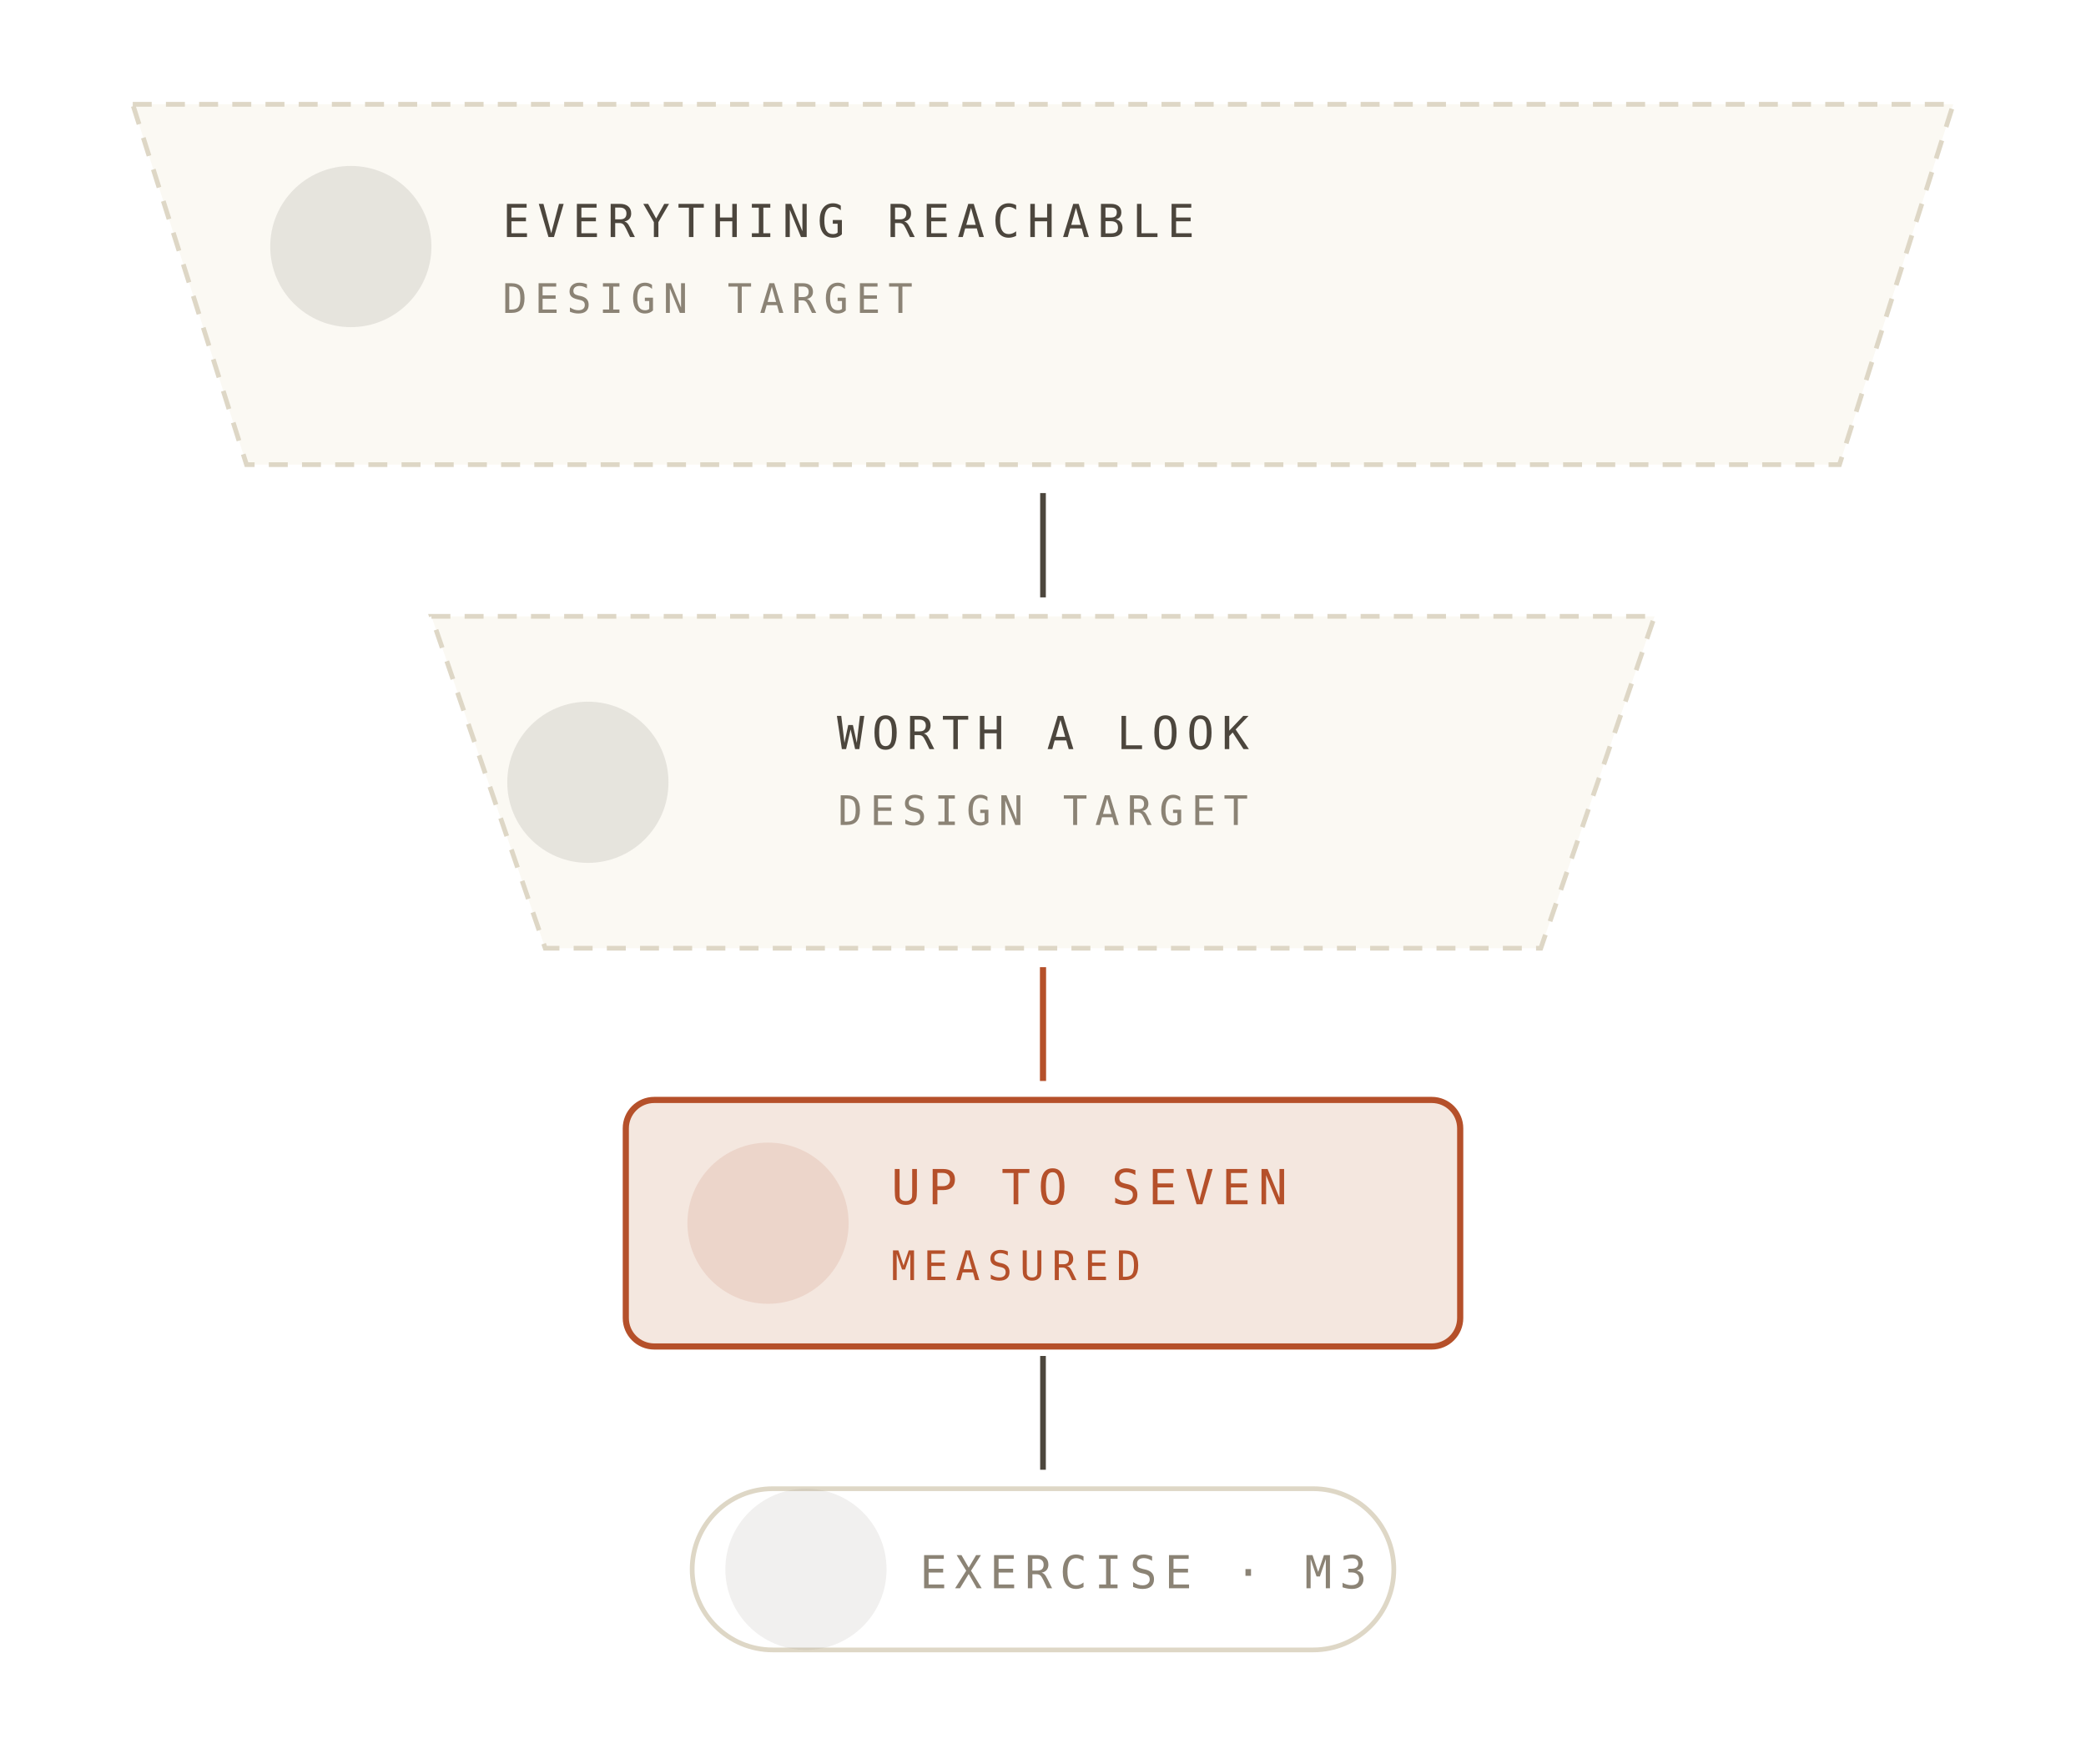
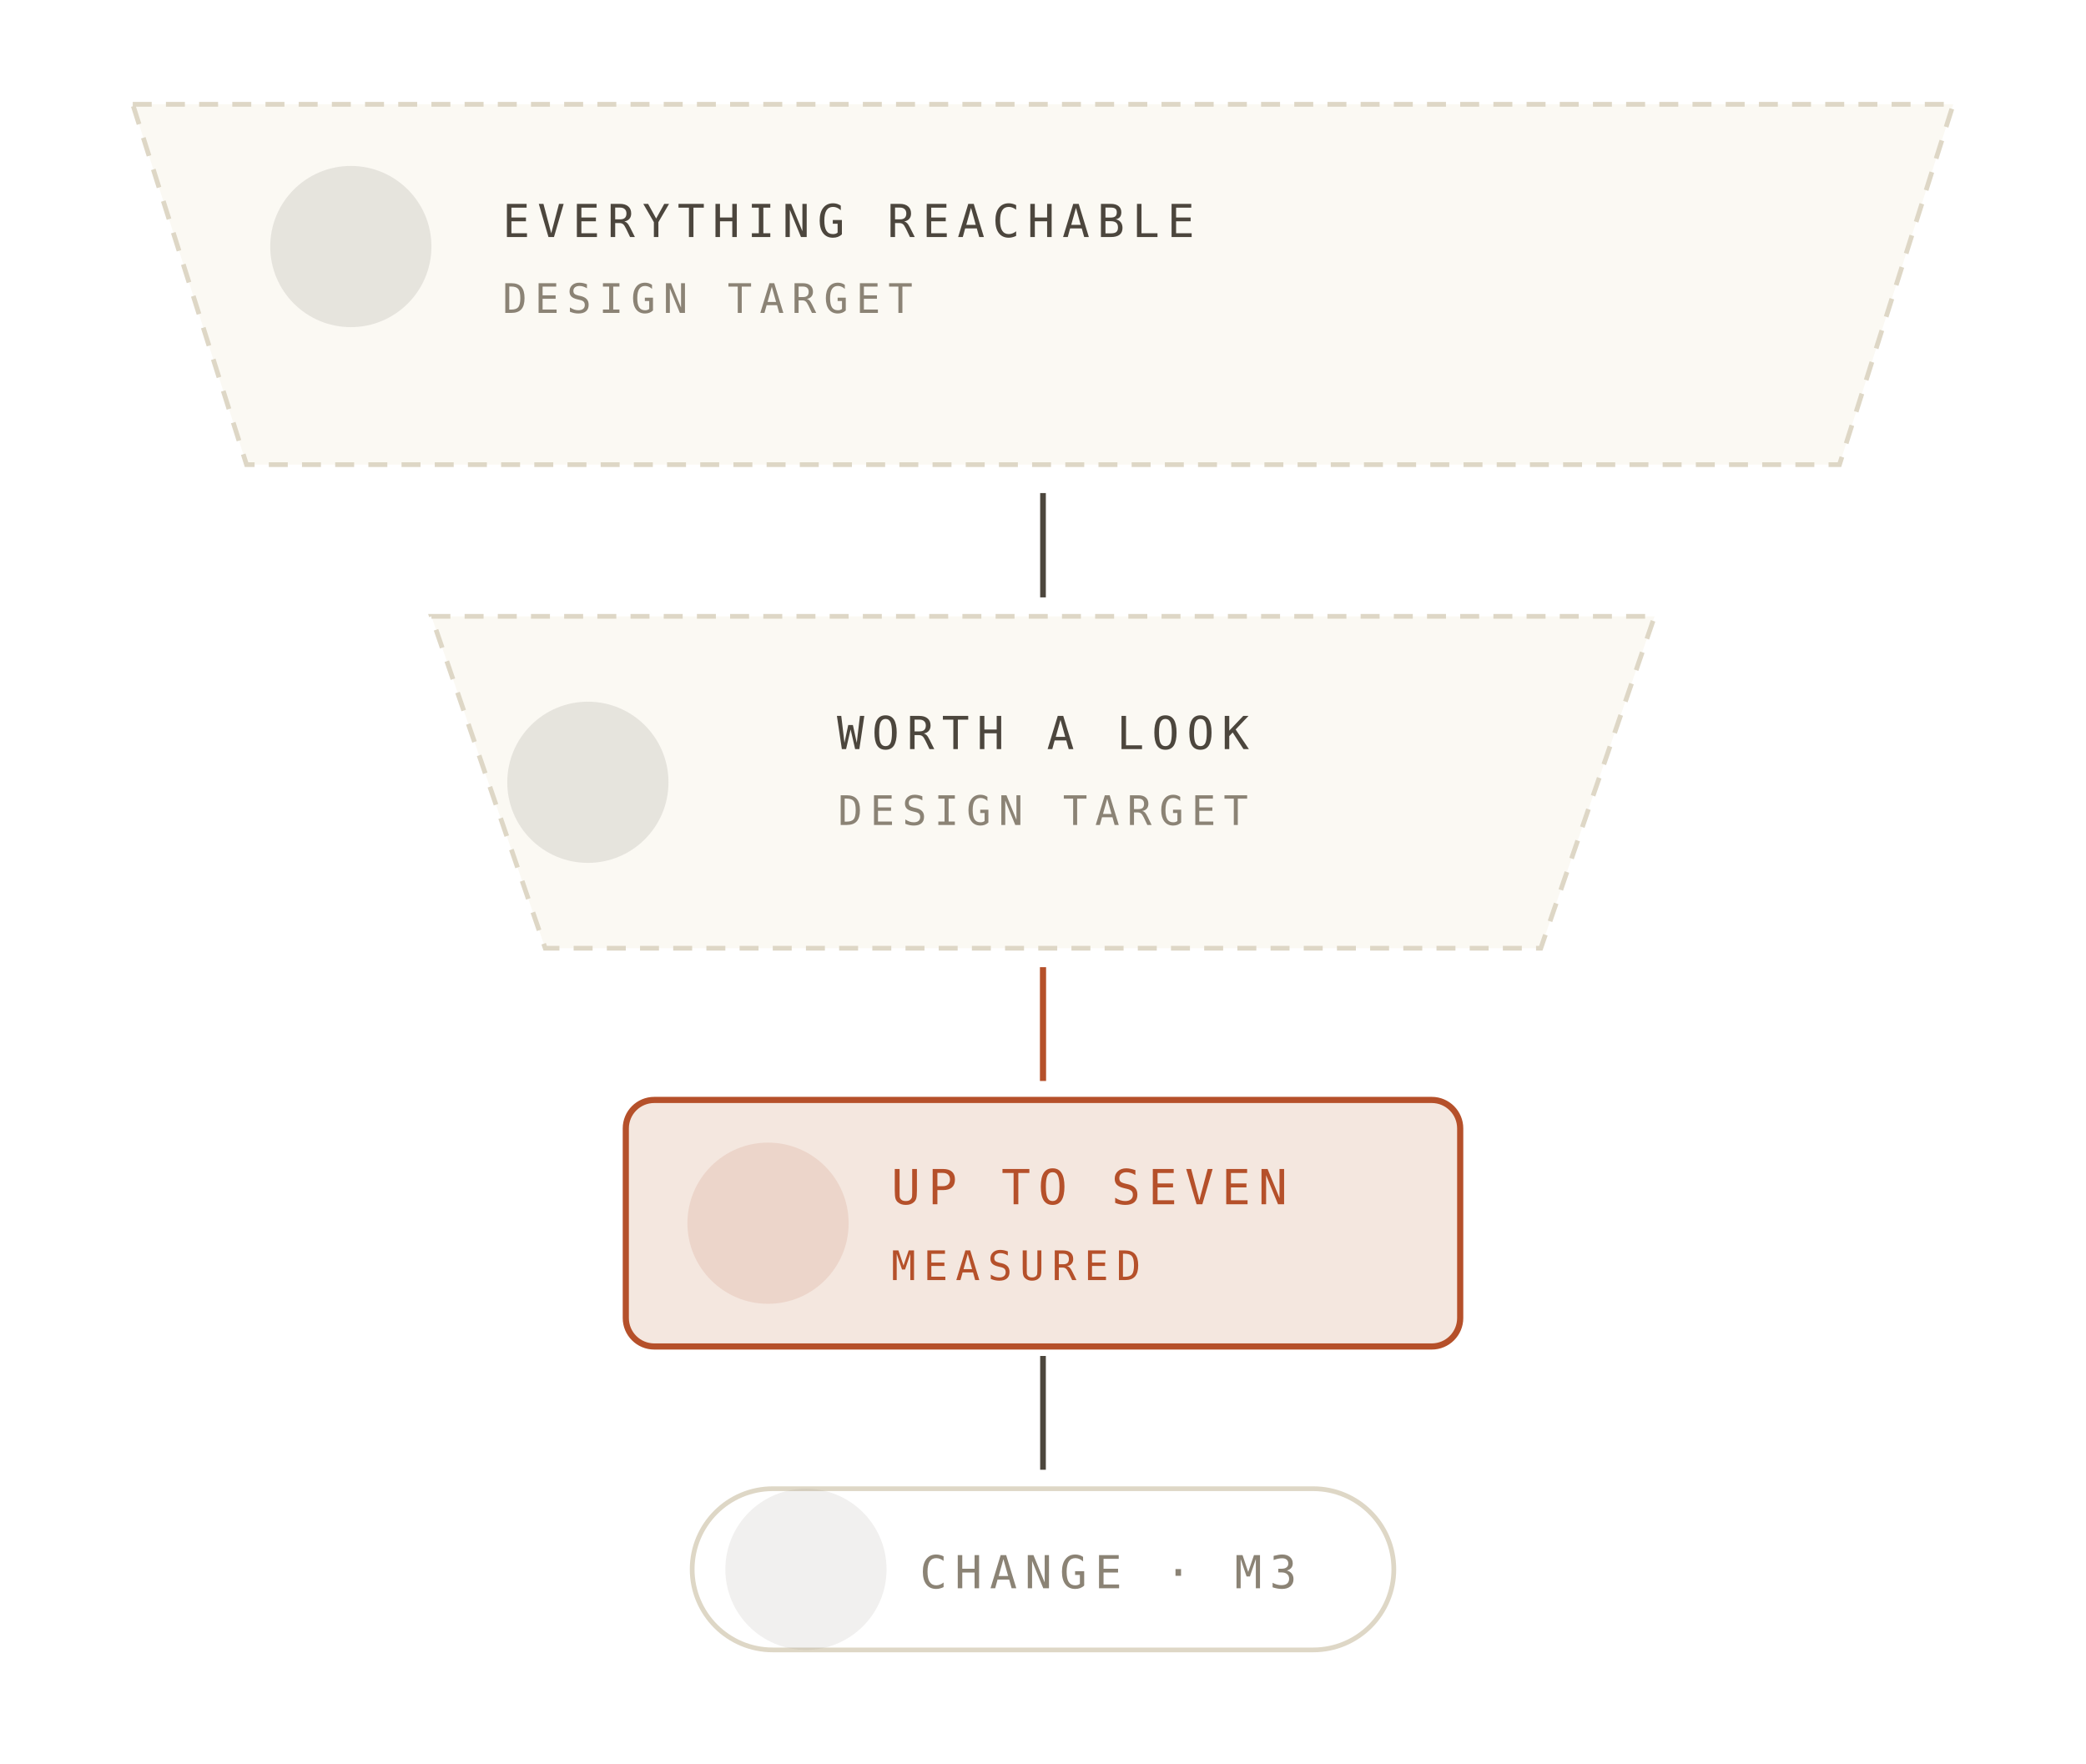
<svg data-dc-tpl="260" viewBox="0 0 440 372" role="img" aria-label="A funnel narrowing from everything reachable through worth a look to seven measured items and one exercise." style="width: 100%; height: auto; display: block;">
  <path data-dc-tpl="261" d="M28 22 H412 L388 98 H52 Z" fill="#FBF9F3" stroke="#DED7C6" stroke-width="1" stroke-dasharray="4 3" />
  <circle data-dc-tpl="262" cx="74" cy="52" r="17" fill="#4C463D" fill-opacity="0.12" />
  <use data-dc-tpl="263" href="#i-funnel" x="64.5" y="42.5" width="19" height="19" fill="none" stroke="#4C463D" stroke-width="1.6" stroke-linecap="round" stroke-linejoin="round" />
  <text data-dc-tpl="264" x="106" y="50" text-anchor="start" font-family="'IBM Plex Mono',monospace" font-size="9.6" letter-spacing="1.6" fill="#4C463D">EVERYTHING REACHABLE</text>
  <text data-dc-tpl="265" x="106" y="66" text-anchor="start" font-family="'IBM Plex Mono',monospace" font-size="8.6" letter-spacing="1.6" fill="#8B8375">DESIGN TARGET</text>
  <path data-dc-tpl="266" d="M220 104 V126" stroke="#4C463D" stroke-width="1.2" marker-end="url(#p-ar)" />
  <path data-dc-tpl="267" d="M91 130 H349 L325 200 H115 Z" fill="#FBF9F3" stroke="#DED7C6" stroke-width="1" stroke-dasharray="4 3" />
  <text data-dc-tpl="268" x="220" y="158" text-anchor="middle" font-family="'IBM Plex Mono',monospace" font-size="9.6" letter-spacing="1.6" fill="#4C463D">WORTH A LOOK</text>
  <text data-dc-tpl="269" x="220" y="174" text-anchor="middle" font-family="'IBM Plex Mono',monospace" font-size="8.6" letter-spacing="1.6" fill="#8B8375">DESIGN TARGET</text>
  <circle data-dc-tpl="270" cx="124" cy="165" r="17" fill="#4C463D" fill-opacity="0.12" />
  <use data-dc-tpl="271" href="#i-sieve" x="114.5" y="155.5" width="19" height="19" fill="none" stroke="#4C463D" stroke-width="1.6" stroke-linecap="round" stroke-linejoin="round" />
  <path data-dc-tpl="272" d="M220 204 V228" stroke="#B5502A" stroke-width="1.3" marker-end="url(#p-ar-a)" />
  <rect data-dc-tpl="273" x="132" y="232" width="176" height="52" rx="6" fill="#F4E7DF" stroke="#B5502A" stroke-width="1.3" />
  <circle data-dc-tpl="274" cx="162" cy="258" r="17" fill="#B5502A" fill-opacity="0.12" />
  <use data-dc-tpl="275" href="#i-inbox" x="152.5" y="248.5" width="19" height="19" fill="none" stroke="#B5502A" stroke-width="1.6" stroke-linecap="round" stroke-linejoin="round" />
  <text data-dc-tpl="276" x="188" y="254" text-anchor="start" font-family="'IBM Plex Mono',monospace" font-size="10.2" letter-spacing="1.6" fill="#B5502A">UP TO SEVEN</text>
  <text data-dc-tpl="277" x="188" y="270" text-anchor="start" font-family="'IBM Plex Mono',monospace" font-size="8.6" letter-spacing="1.6" fill="#B5502A">MEASURED</text>
  <path data-dc-tpl="278" d="M220 286 V310" stroke="#4C463D" stroke-width="1.2" marker-end="url(#p-ar)" />
  <rect data-dc-tpl="279" x="146" y="314" width="148" height="34" rx="17" fill="none" stroke="#DED7C6" stroke-width="1" />
  <circle data-dc-tpl="280" cx="170" cy="331" r="17" fill="#8B8375" fill-opacity="0.12" />
  <use data-dc-tpl="281" href="#i-dumbbell" x="160.5" y="321.5" width="19" height="19" fill="none" stroke="#8B8375" stroke-width="1.6" stroke-linecap="round" stroke-linejoin="round" />
-   <text data-dc-tpl="282" x="194" y="335" text-anchor="start" font-family="'IBM Plex Mono',monospace" font-size="9.6" letter-spacing="1.6" fill="#8B8375">EXERCISE · M3</text>
+   <text data-dc-tpl="282" x="194" y="335" text-anchor="start" font-family="'IBM Plex Mono',monospace" font-size="9.6" letter-spacing="1.6" fill="#8B8375">CHANGE · M3</text>
</svg>
